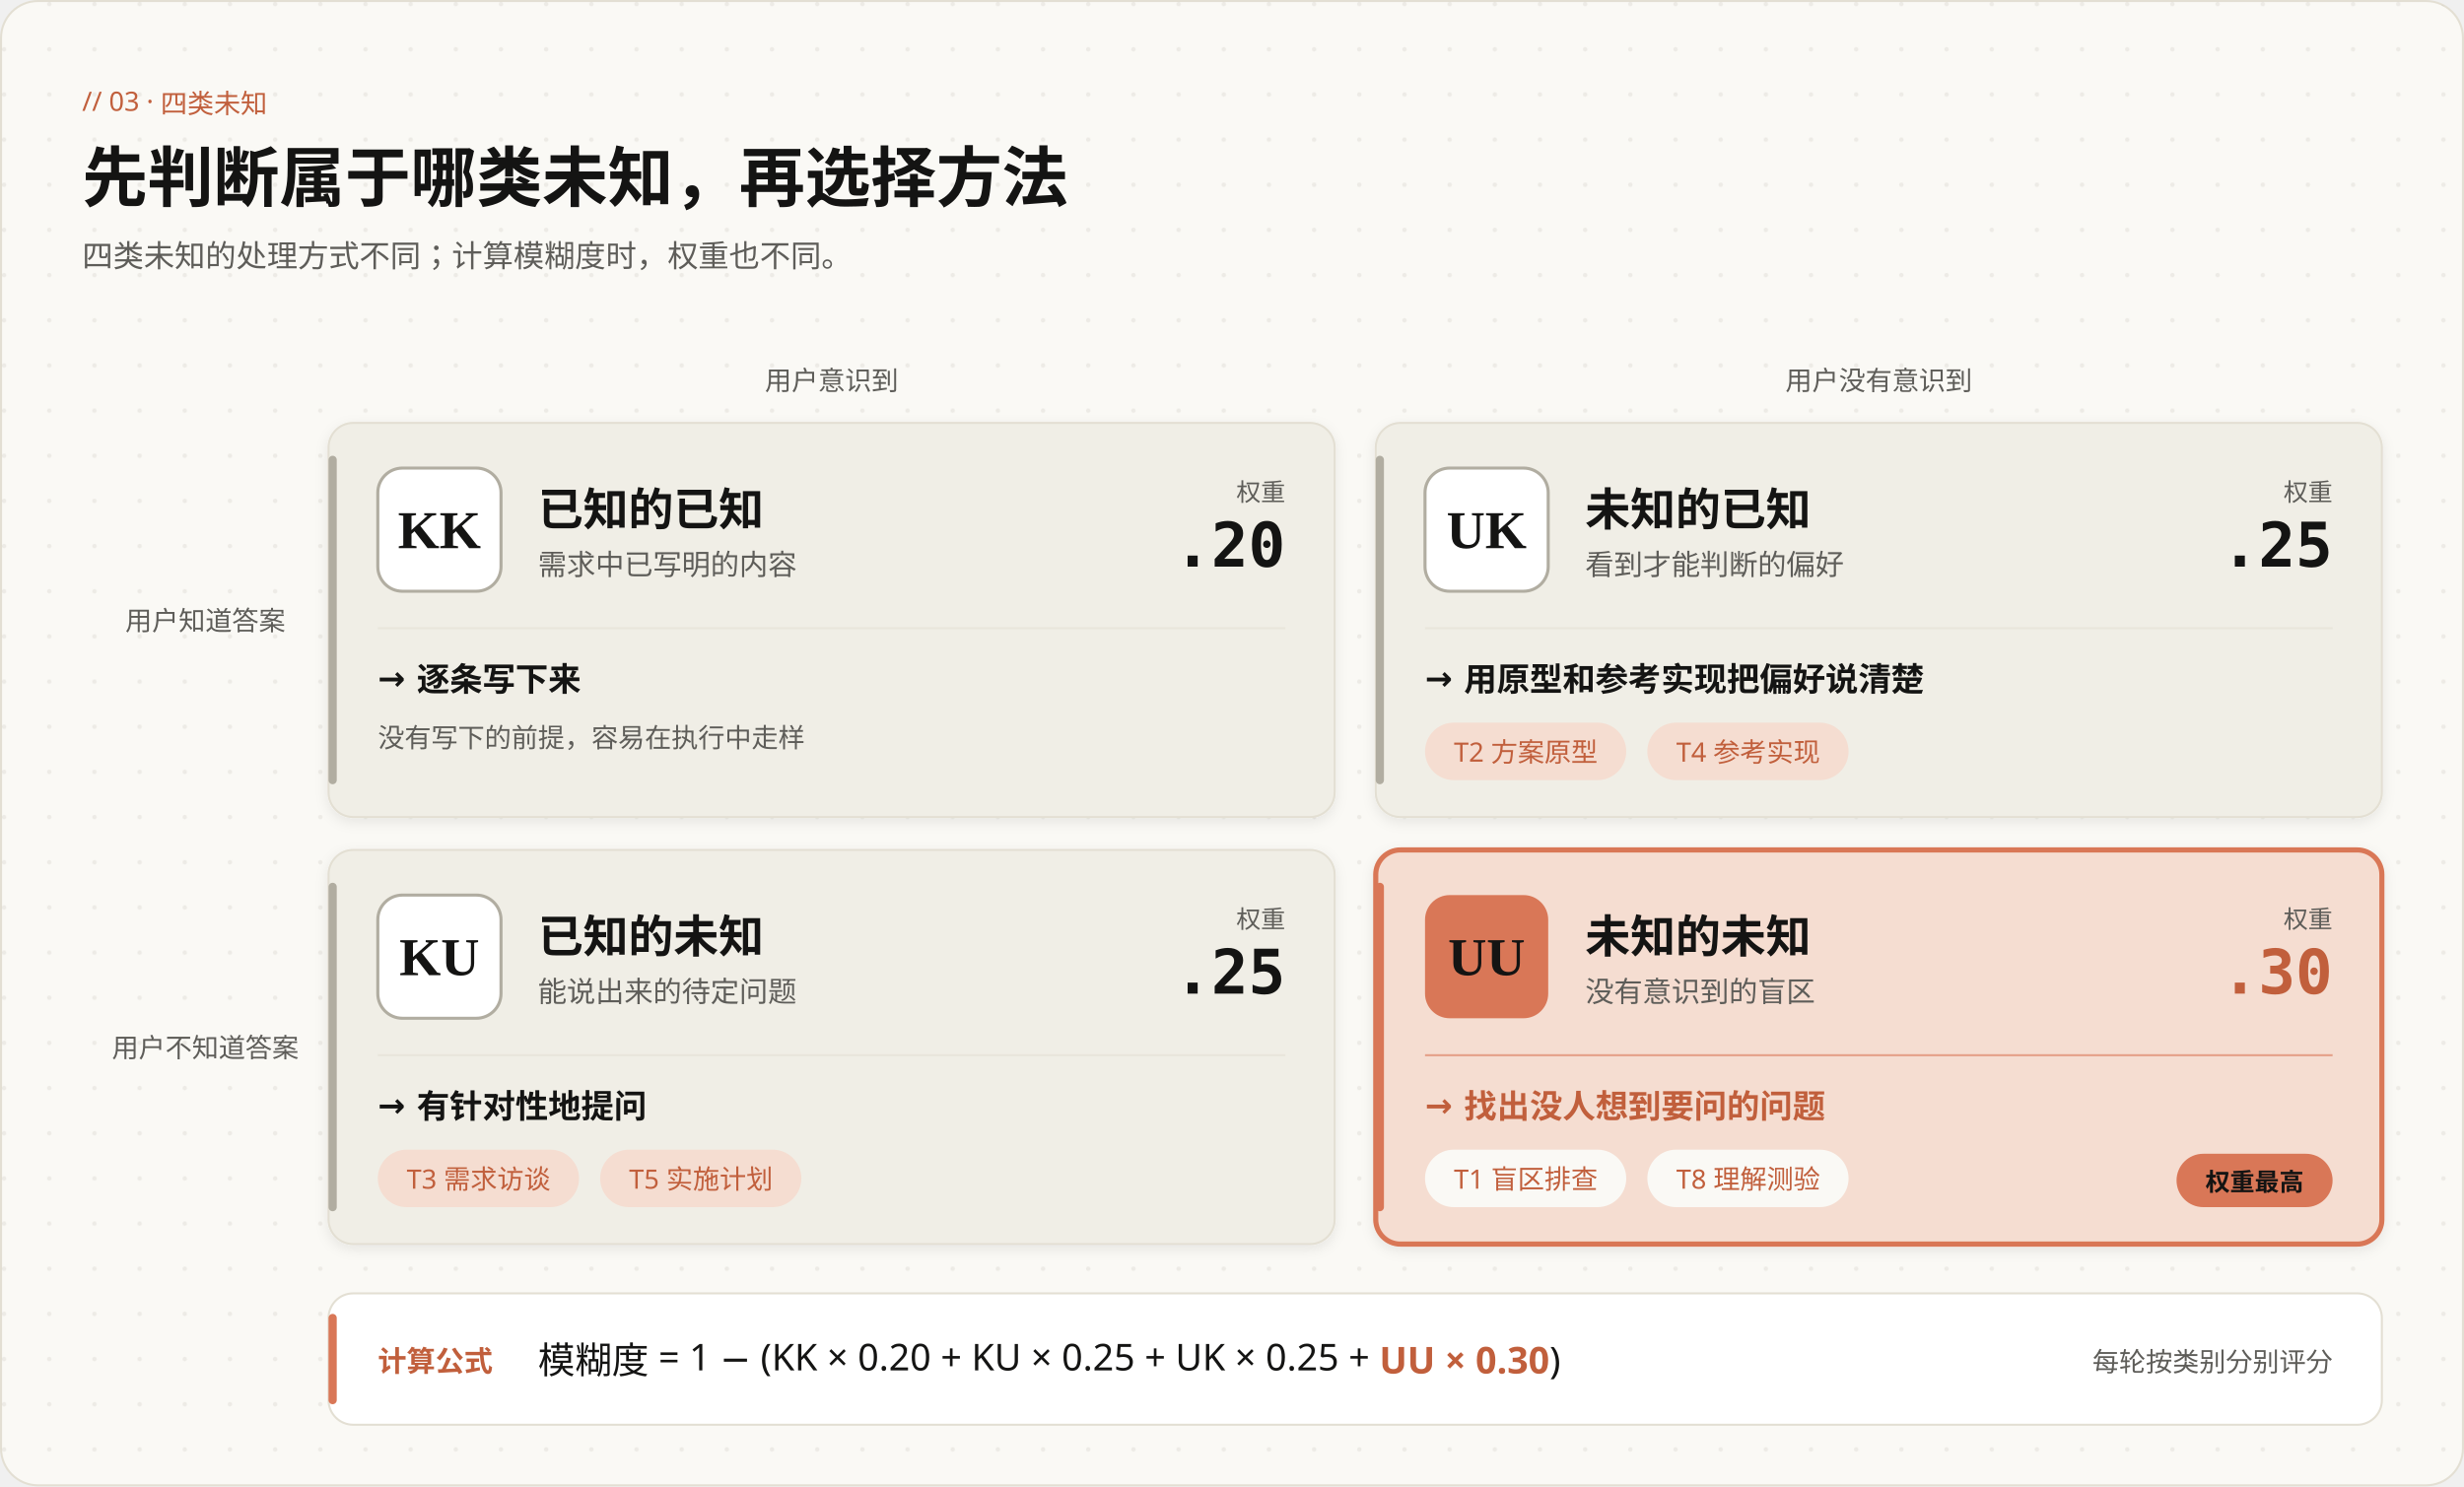
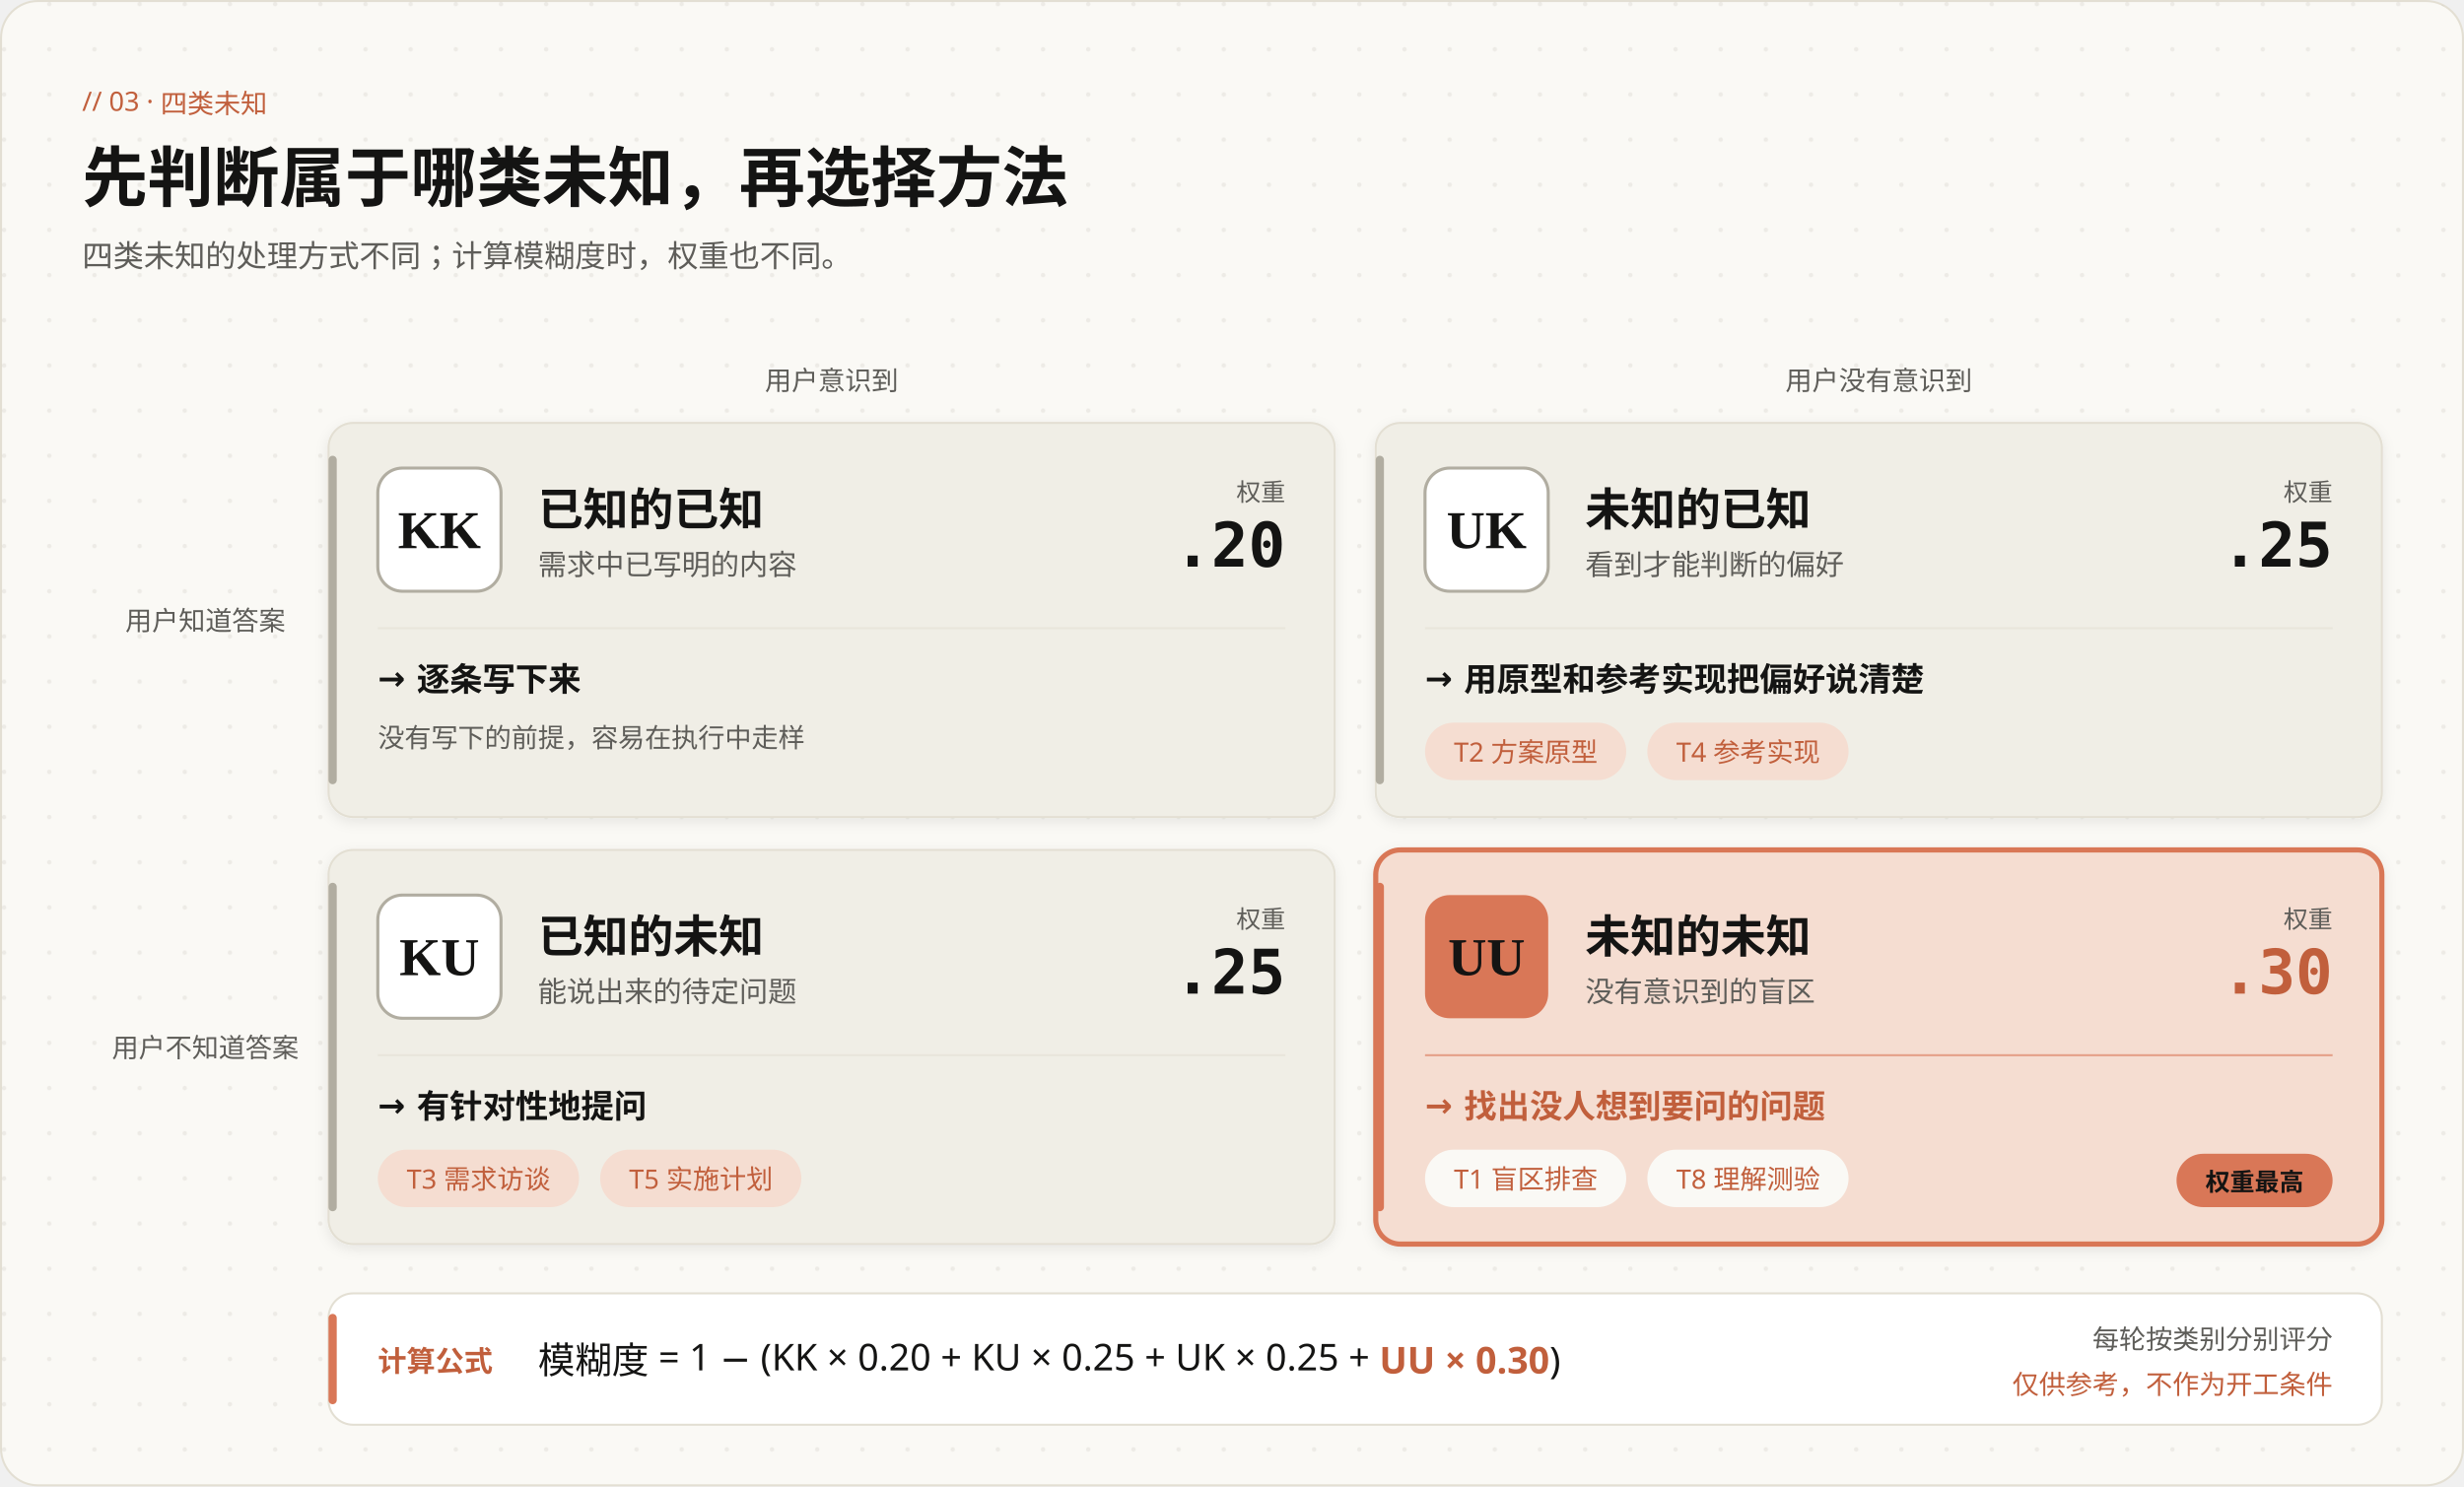
<svg xmlns="http://www.w3.org/2000/svg" width="1200" height="724" viewBox="0 0 1200 724" role="img" aria-labelledby="t d">
  <defs>
    <filter id="sh" x="-5%" y="-5%" width="110%" height="120%">
      <feDropShadow dx="0" dy="2" stdDeviation="3" flood-color="#141413" flood-opacity="0.08" />
    </filter>
    <pattern id="dots" width="22" height="22" patternUnits="userSpaceOnUse">
      <circle cx="2" cy="2" r="1.1" fill="#B1ADA1" opacity="0.35" />
    </pattern>
  </defs>
  <rect x="0.5" y="0.5" width="1199" height="723" rx="18" fill="#FAF9F5" stroke="#E3DFD3" />
  <rect x="0.5" y="0.5" width="1199" height="723" rx="18" fill="url(#dots)" opacity="0.5" />
  <text x="40" y="54" font-family="Noto Sans SC, 'PingFang SC', 'Microsoft YaHei', sans-serif" font-size="13" font-weight="500" fill="#C15F3C">// 03 · 四类未知</text>
  <text x="40" y="98" font-family="Noto Sans SC, 'PingFang SC', 'Microsoft YaHei', sans-serif" font-size="32" font-weight="700" fill="#141413">先判断属于哪类未知，再选择方法</text>
  <text x="40" y="130" font-family="Noto Sans SC, 'PingFang SC', 'Microsoft YaHei', sans-serif" font-size="15" fill="#5E5D59">四类未知的处理方式不同；计算模糊度时，权重也不同。</text>
  <text x="405.0" y="190" font-family="Noto Sans SC, 'PingFang SC', 'Microsoft YaHei', sans-serif" font-size="13" font-weight="500" fill="#5E5D59" text-anchor="middle">用户意识到</text>
  <text x="915.0" y="190" font-family="Noto Sans SC, 'PingFang SC', 'Microsoft YaHei', sans-serif" font-size="13" font-weight="500" fill="#5E5D59" text-anchor="middle">用户没有意识到</text>
  <text x="100" y="307.0" font-family="Noto Sans SC, 'PingFang SC', 'Microsoft YaHei', sans-serif" font-size="13" font-weight="500" fill="#5E5D59" text-anchor="middle">用户知道答案</text>
  <text x="100" y="515.0" font-family="Noto Sans SC, 'PingFang SC', 'Microsoft YaHei', sans-serif" font-size="13" font-weight="500" fill="#5E5D59" text-anchor="middle">用户不知道答案</text>
  <rect x="160" y="206" width="490" height="192" rx="12" fill="#F0EEE6" stroke="#E3DFD3" filter="url(#sh)" />
  <rect x="160" y="222" width="4" height="160" rx="2" fill="#B1ADA1" />
  <rect x="184" y="228" width="60" height="60" rx="12" fill="#FFFFFF" stroke="#B1ADA1" stroke-width="1.5" />
  <text x="214" y="267" font-family="Georgia, 'Times New Roman', serif" font-size="26" font-weight="700" fill="#141413" text-anchor="middle">KK</text>
  <text x="262" y="256" font-family="Noto Sans SC, 'PingFang SC', 'Microsoft YaHei', sans-serif" font-size="22" font-weight="700" fill="#141413">已知的已知</text>
  <text x="262" y="280" font-family="Noto Sans SC, 'PingFang SC', 'Microsoft YaHei', sans-serif" font-size="14" fill="#5E5D59">需求中已写明的内容</text>
  <text x="626" y="244" font-family="Noto Sans SC, 'PingFang SC', 'Microsoft YaHei', sans-serif" font-size="12" fill="#5E5D59" text-anchor="end">权重</text>
  <text x="626" y="276" font-family="ui-monospace, SFMono-Regular, Menlo, Consolas, monospace" font-size="30" font-weight="700" fill="#141413" text-anchor="end">.20</text>
  <path d="M184 306H626" stroke="#E3DFD3" stroke-width="1" stroke-opacity="0.6" />
  <text x="184" y="336" font-family="Noto Sans SC, 'PingFang SC', 'Microsoft YaHei', sans-serif" font-size="16" font-weight="700" fill="#141413">→ 逐条写下来</text>
  <text x="184" y="364" font-family="Noto Sans SC, 'PingFang SC', 'Microsoft YaHei', sans-serif" font-size="13" fill="#5E5D59">没有写下的前提，容易在执行中走样</text>
  <rect x="670" y="206" width="490" height="192" rx="12" fill="#F0EEE6" stroke="#E3DFD3" filter="url(#sh)" />
  <rect x="670" y="222" width="4" height="160" rx="2" fill="#B1ADA1" />
  <rect x="694" y="228" width="60" height="60" rx="12" fill="#FFFFFF" stroke="#B1ADA1" stroke-width="1.5" />
  <text x="724" y="267" font-family="Georgia, 'Times New Roman', serif" font-size="26" font-weight="700" fill="#141413" text-anchor="middle">UK</text>
  <text x="772" y="256" font-family="Noto Sans SC, 'PingFang SC', 'Microsoft YaHei', sans-serif" font-size="22" font-weight="700" fill="#141413">未知的已知</text>
  <text x="772" y="280" font-family="Noto Sans SC, 'PingFang SC', 'Microsoft YaHei', sans-serif" font-size="14" fill="#5E5D59">看到才能判断的偏好</text>
  <text x="1136" y="244" font-family="Noto Sans SC, 'PingFang SC', 'Microsoft YaHei', sans-serif" font-size="12" fill="#5E5D59" text-anchor="end">权重</text>
  <text x="1136" y="276" font-family="ui-monospace, SFMono-Regular, Menlo, Consolas, monospace" font-size="30" font-weight="700" fill="#141413" text-anchor="end">.25</text>
  <path d="M694 306H1136" stroke="#E3DFD3" stroke-width="1" stroke-opacity="0.6" />
  <text x="694" y="336" font-family="Noto Sans SC, 'PingFang SC', 'Microsoft YaHei', sans-serif" font-size="16" font-weight="700" fill="#141413">→ 用原型和参考实现把偏好说清楚</text>
  <rect x="694" y="352" width="98" height="28" rx="14" fill="#F5DDD1" />
  <text x="743.1" y="371" font-family="Noto Sans SC, 'PingFang SC', 'Microsoft YaHei', sans-serif" font-size="13" font-weight="500" fill="#C15F3C" text-anchor="middle">T2 方案原型</text>
  <rect x="802.278" y="352" width="98" height="28" rx="14" fill="#F5DDD1" />
  <text x="851.4" y="371" font-family="Noto Sans SC, 'PingFang SC', 'Microsoft YaHei', sans-serif" font-size="13" font-weight="500" fill="#C15F3C" text-anchor="middle">T4 参考实现</text>
  <rect x="160" y="414" width="490" height="192" rx="12" fill="#F0EEE6" stroke="#E3DFD3" filter="url(#sh)" />
  <rect x="160" y="430" width="4" height="160" rx="2" fill="#B1ADA1" />
  <rect x="184" y="436" width="60" height="60" rx="12" fill="#FFFFFF" stroke="#B1ADA1" stroke-width="1.5" />
  <text x="214" y="475" font-family="Georgia, 'Times New Roman', serif" font-size="26" font-weight="700" fill="#141413" text-anchor="middle">KU</text>
  <text x="262" y="464" font-family="Noto Sans SC, 'PingFang SC', 'Microsoft YaHei', sans-serif" font-size="22" font-weight="700" fill="#141413">已知的未知</text>
  <text x="262" y="488" font-family="Noto Sans SC, 'PingFang SC', 'Microsoft YaHei', sans-serif" font-size="14" fill="#5E5D59">能说出来的待定问题</text>
  <text x="626" y="452" font-family="Noto Sans SC, 'PingFang SC', 'Microsoft YaHei', sans-serif" font-size="12" fill="#5E5D59" text-anchor="end">权重</text>
  <text x="626" y="484" font-family="ui-monospace, SFMono-Regular, Menlo, Consolas, monospace" font-size="30" font-weight="700" fill="#141413" text-anchor="end">.25</text>
  <path d="M184 514H626" stroke="#E3DFD3" stroke-width="1" stroke-opacity="0.6" />
  <text x="184" y="544" font-family="Noto Sans SC, 'PingFang SC', 'Microsoft YaHei', sans-serif" font-size="16" font-weight="700" fill="#141413">→ 有针对性地提问</text>
  <rect x="184" y="560" width="98" height="28" rx="14" fill="#F5DDD1" />
  <text x="233.1" y="579" font-family="Noto Sans SC, 'PingFang SC', 'Microsoft YaHei', sans-serif" font-size="13" font-weight="500" fill="#C15F3C" text-anchor="middle">T3 需求访谈</text>
  <rect x="292.278" y="560" width="98" height="28" rx="14" fill="#F5DDD1" />
  <text x="341.4" y="579" font-family="Noto Sans SC, 'PingFang SC', 'Microsoft YaHei', sans-serif" font-size="13" font-weight="500" fill="#C15F3C" text-anchor="middle">T5 实施计划</text>
  <rect x="670" y="414" width="490" height="192" rx="12" fill="#F5DDD1" stroke="#D97757" stroke-width="2.5" filter="url(#sh)" />
  <rect x="670" y="430" width="4" height="160" rx="2" fill="#D97757" />
  <rect x="694" y="436" width="60" height="60" rx="12" fill="#D97757" />
  <text x="724" y="475" font-family="Georgia, 'Times New Roman', serif" font-size="26" font-weight="700" fill="#141413" text-anchor="middle">UU</text>
  <text x="772" y="464" font-family="Noto Sans SC, 'PingFang SC', 'Microsoft YaHei', sans-serif" font-size="22" font-weight="700" fill="#141413">未知的未知</text>
  <text x="772" y="488" font-family="Noto Sans SC, 'PingFang SC', 'Microsoft YaHei', sans-serif" font-size="14" fill="#5E5D59">没有意识到的盲区</text>
  <text x="1136" y="452" font-family="Noto Sans SC, 'PingFang SC', 'Microsoft YaHei', sans-serif" font-size="12" fill="#5E5D59" text-anchor="end">权重</text>
  <text x="1136" y="484" font-family="ui-monospace, SFMono-Regular, Menlo, Consolas, monospace" font-size="30" font-weight="700" fill="#C15F3C" text-anchor="end">.30</text>
  <path d="M694 514H1136" stroke="#D97757" stroke-width="1" stroke-opacity="0.6" />
  <text x="694" y="544" font-family="Noto Sans SC, 'PingFang SC', 'Microsoft YaHei', sans-serif" font-size="16" font-weight="700" fill="#C15F3C">→ 找出没人想到要问的问题</text>
  <rect x="694" y="560" width="98" height="28" rx="14" fill="#FAF9F5" />
  <text x="743.1" y="579" font-family="Noto Sans SC, 'PingFang SC', 'Microsoft YaHei', sans-serif" font-size="13" font-weight="500" fill="#C15F3C" text-anchor="middle">T1 盲区排查</text>
  <rect x="802.278" y="560" width="98" height="28" rx="14" fill="#FAF9F5" />
  <text x="851.4" y="579" font-family="Noto Sans SC, 'PingFang SC', 'Microsoft YaHei', sans-serif" font-size="13" font-weight="500" fill="#C15F3C" text-anchor="middle">T8 理解测验</text>
  <rect x="1060" y="562" width="76" height="26" rx="13" fill="#D97757" />
  <text x="1098.0" y="580" font-family="Noto Sans SC, 'PingFang SC', 'Microsoft YaHei', sans-serif" font-size="12" font-weight="700" fill="#141413" text-anchor="middle">权重最高</text>
  <rect x="160" y="630" width="1000" height="64" rx="12" fill="#FFFFFF" stroke="#E3DFD3" />
  <rect x="160" y="640" width="4" height="44" rx="2" fill="#D97757" />
  <text x="184" y="668" font-family="Noto Sans SC, 'PingFang SC', 'Microsoft YaHei', sans-serif" font-size="14" font-weight="700" fill="#C15F3C">计算公式</text>
  <text x="262" y="669" font-family="Noto Sans SC, 'PingFang SC', 'Microsoft YaHei', sans-serif" font-size="18" font-weight="500" fill="#141413">模糊度 = 1 − (KK × 0.20 + KU × 0.25 + UK × 0.25 + <tspan fill="#C15F3C" font-weight="700">UU × 0.30</tspan>)</text>
-   <text x="1136" y="668" font-family="Noto Sans SC, 'PingFang SC', 'Microsoft YaHei', sans-serif" font-size="13" fill="#5E5D59" text-anchor="end">每轮按类别分别评分</text>
+   <text x="1136" y="657" font-family="Noto Sans SC, 'PingFang SC', 'Microsoft YaHei', sans-serif" font-size="13" fill="#5E5D59" text-anchor="end">每轮按类别分别评分</text>
+   <text x="1136" y="679" font-family="Noto Sans SC, 'PingFang SC', 'Microsoft YaHei', sans-serif" font-size="13" font-weight="500" fill="#C15F3C" text-anchor="end">仅供参考，不作为开工条件</text>
</svg>
